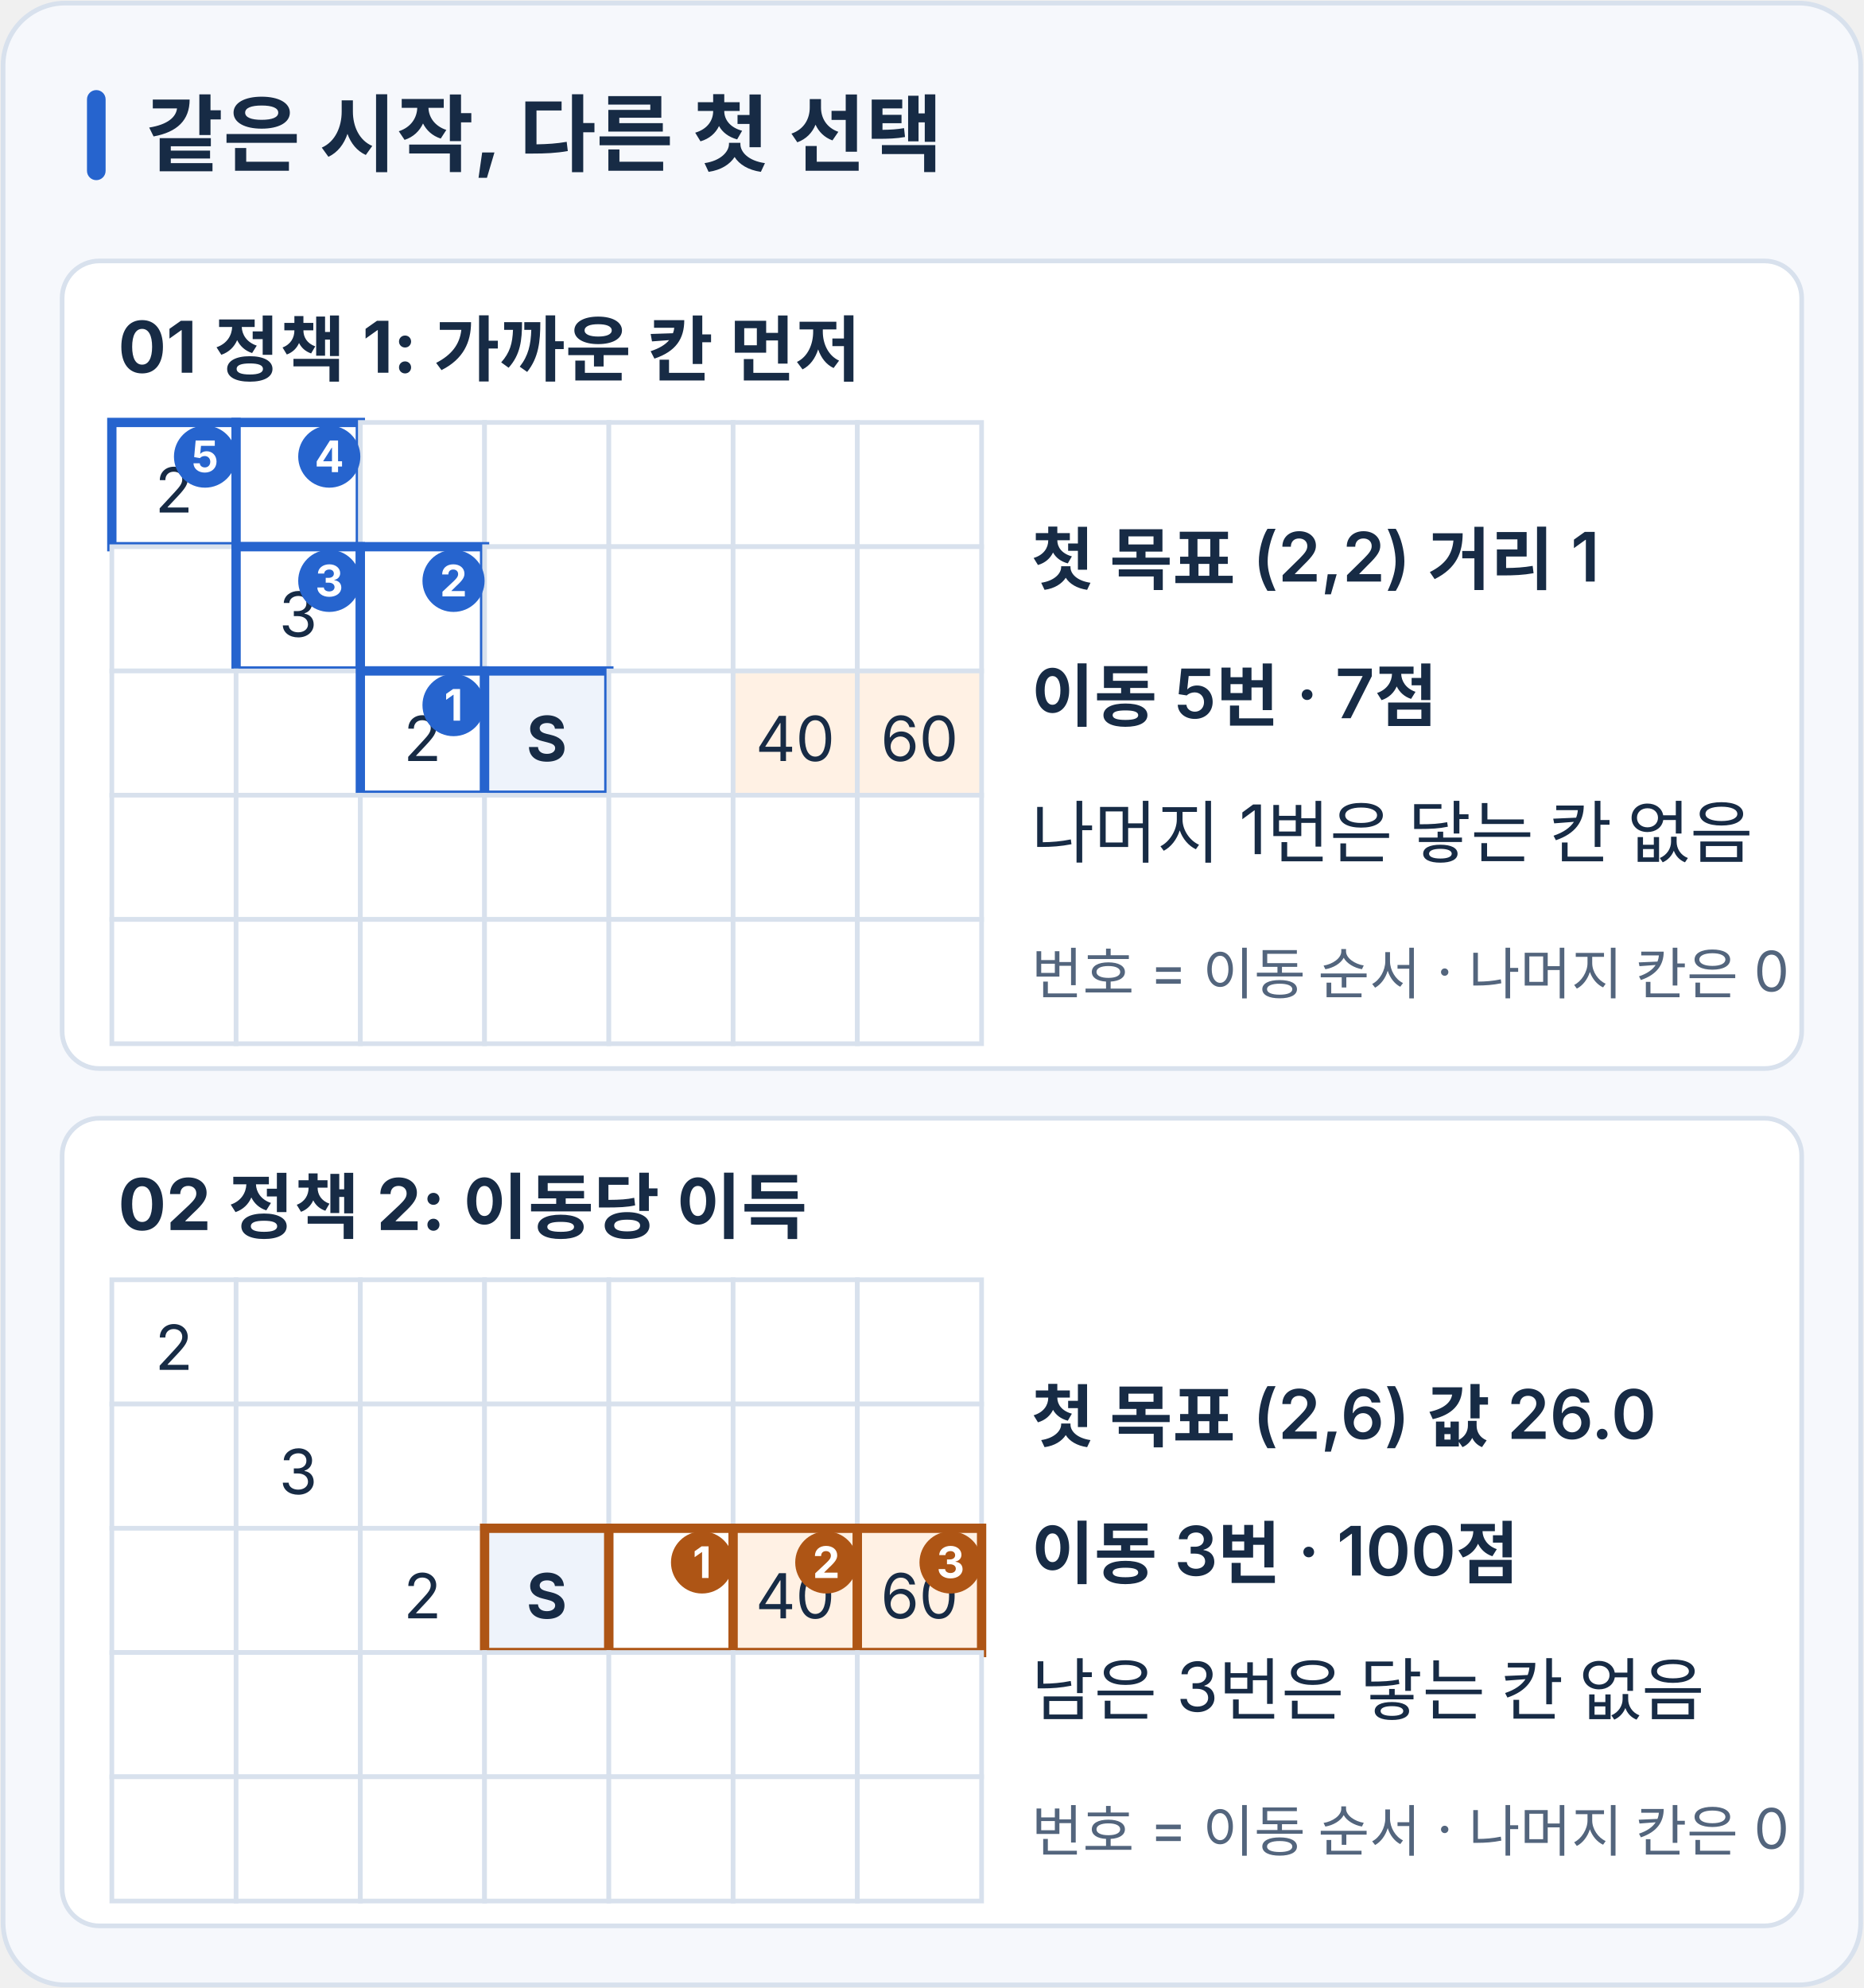
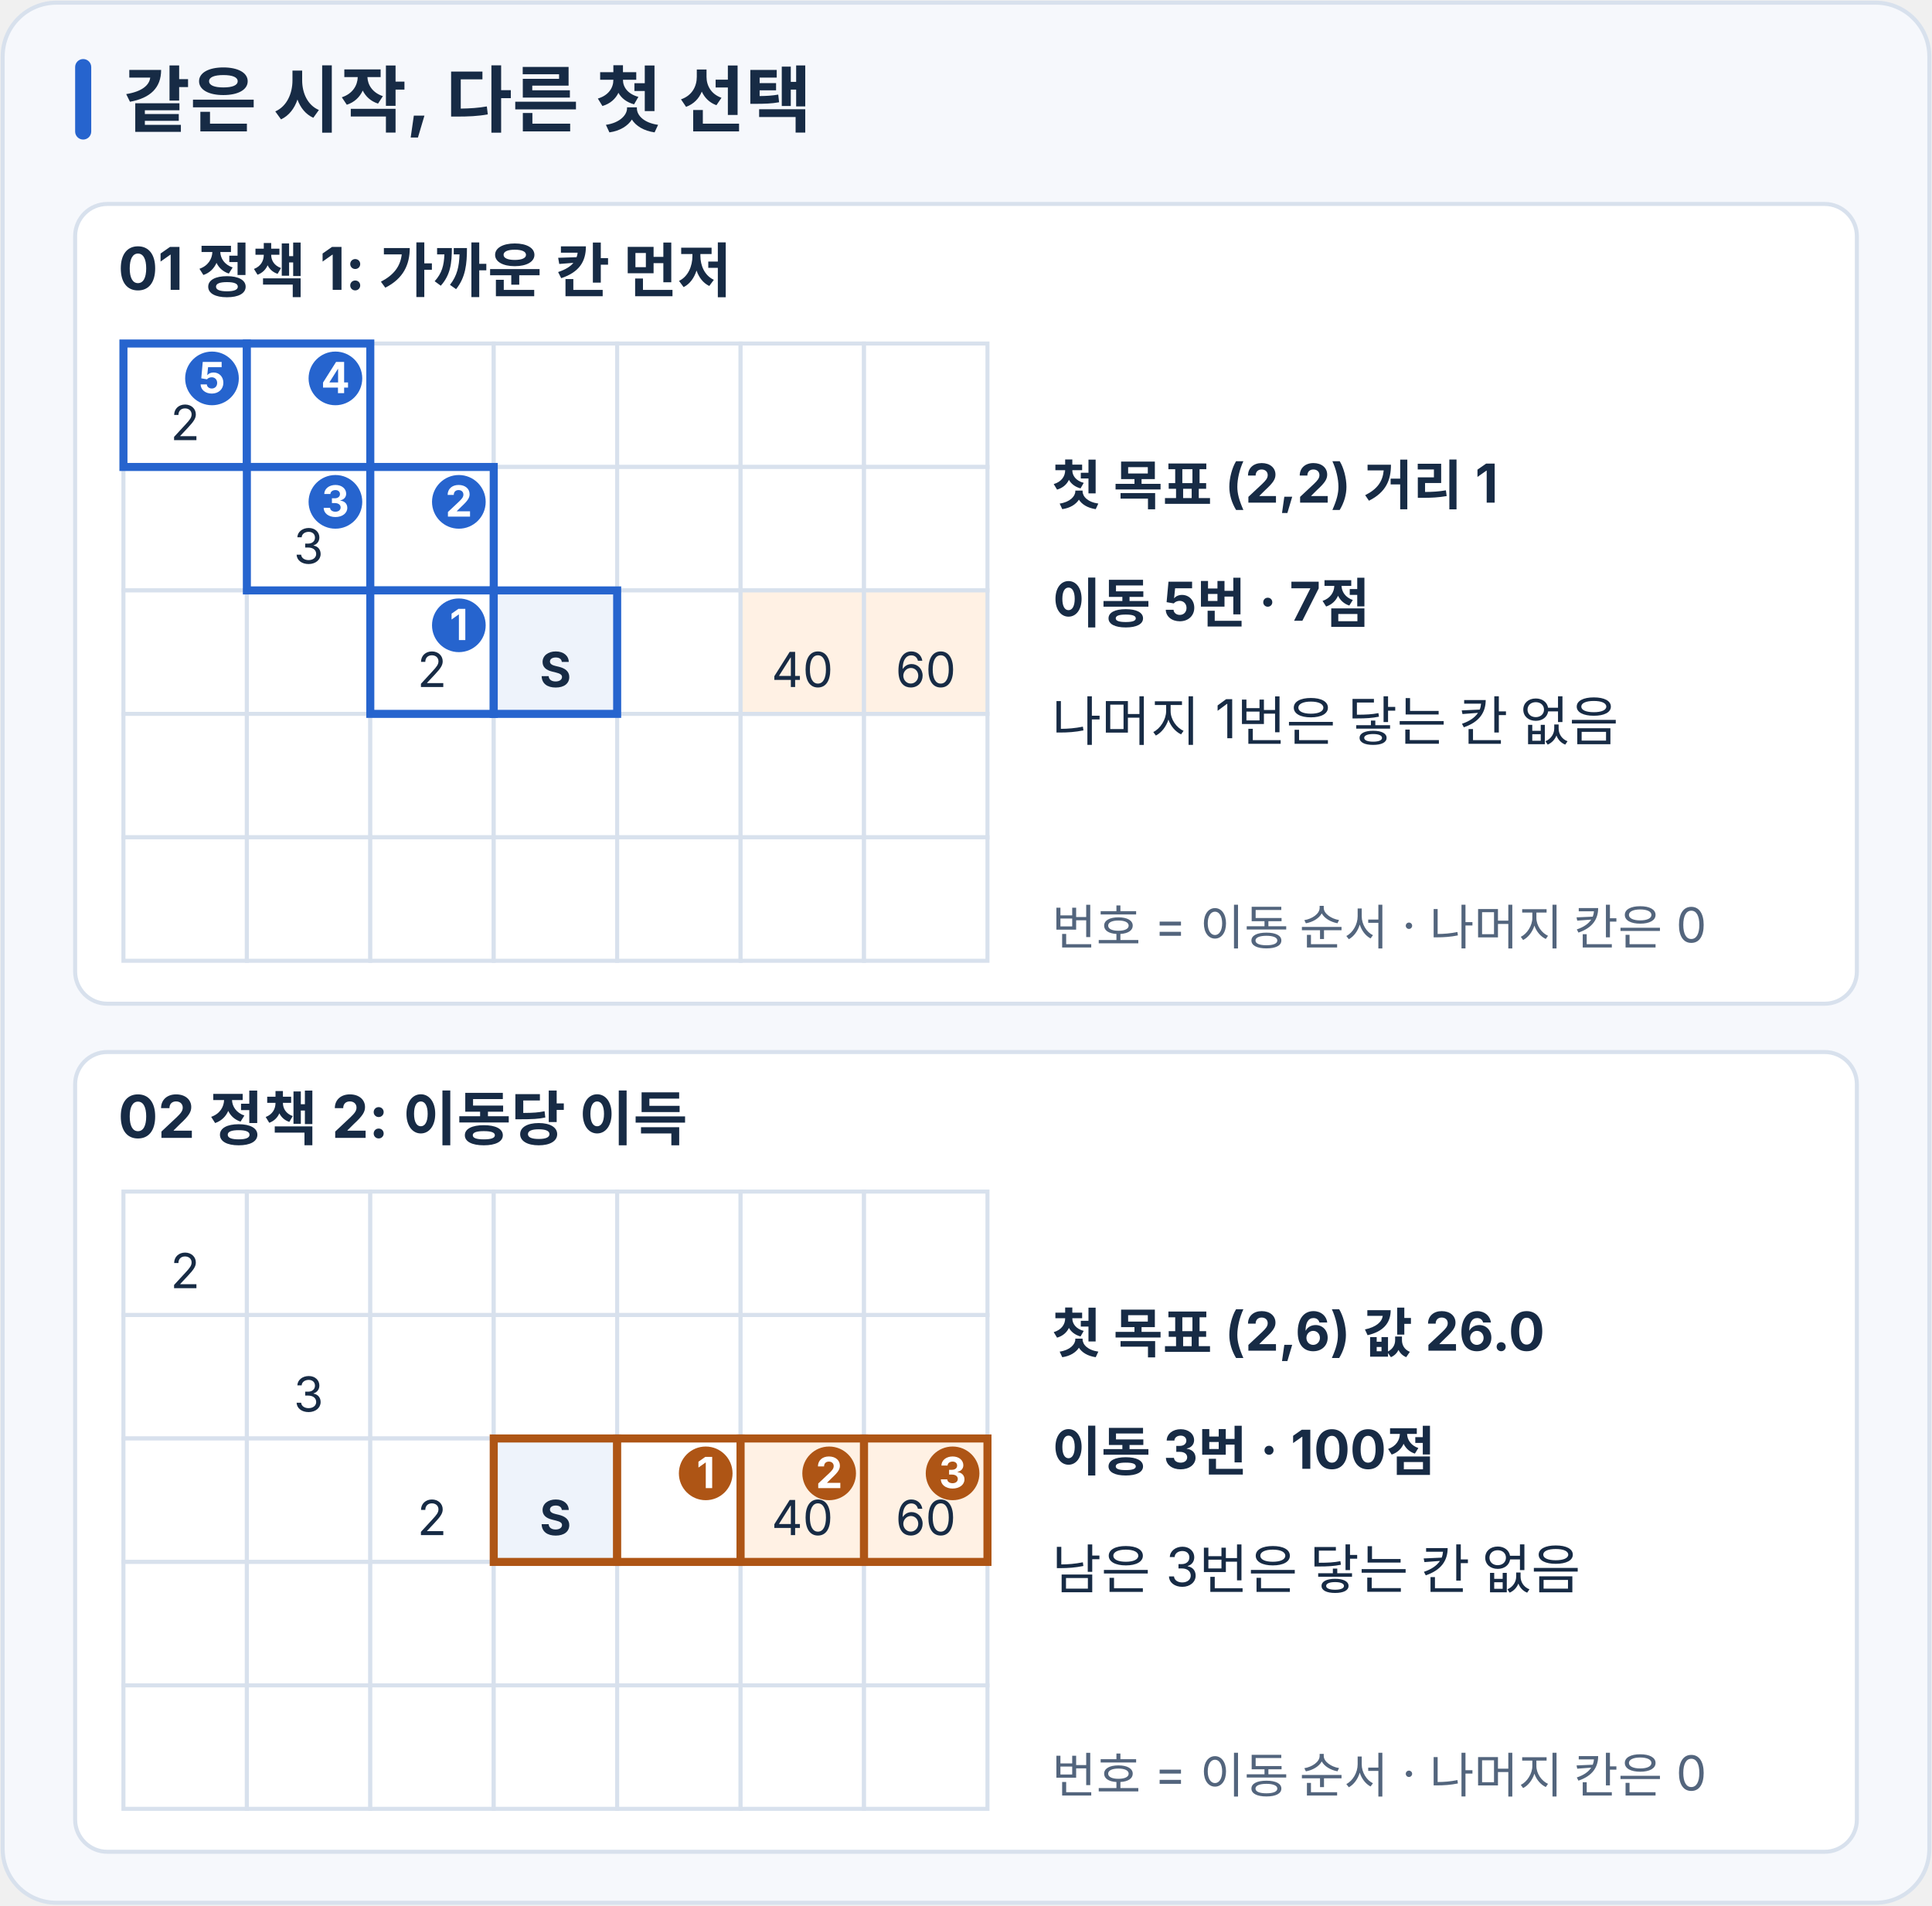
- <svg xmlns="http://www.w3.org/2000/svg" viewBox="0 0 600 640" role="img" aria-labelledby="title desc">
-   <defs>
-     <marker id="arrow" viewBox="0 0 10 10" refX="8" refY="5" markerWidth="5" markerHeight="5" orient="auto">
-       <path d="M1 1 L9 5 L1 9 Z" fill="#2664ce" />
-     </marker>
-     <marker id="arrow-amber" viewBox="0 0 10 10" refX="8" refY="5" markerWidth="5" markerHeight="5" orient="auto">
-       <path d="M1 1 L9 5 L1 9 Z" fill="#ae5515" />
-     </marker>
-     <marker id="arrow-teal" viewBox="0 0 10 10" refX="8" refY="5" markerWidth="5" markerHeight="5" orient="auto">
-       <path d="M1 1 L9 5 L1 9 Z" fill="#147d69" />
-     </marker>
-   </defs>
-   <style>text{font-family:-apple-system,BlinkMacSystemFont,"Apple SD Gothic Neo","Noto Sans KR",sans-serif}*{box-sizing:border-box}</style>
-   <rect x="1" y="1" width="598" height="638" rx="20" fill="#f6f8fc" stroke="#d8e1ed" stroke-width="1.5" />
-   <rect x="28" y="29" width="6" height="29" rx="3" fill="#2664ce" />
-   <text x="47" y="53" font-size="27" fill="#172b45" font-weight="750">같은 시작, 다른 첫 선택</text>
-   <rect x="20" y="84" width="560" height="260" rx="12" fill="#ffffff" stroke="#d8e1ed" stroke-width="1.5" />
-   <text x="38" y="120" font-size="23" fill="#172b45" font-weight="700" text-anchor="start">01  정책 1: 가까운 칸 먼저</text>
-   <rect x="36" y="136" width="40" height="40" fill="#ffffff" stroke="#2664ce" stroke-width="3" />
-   <text x="56.0" y="165.0" font-size="20" fill="#172b45" font-weight="400" text-anchor="middle">2</text>
-   <rect x="76" y="136" width="40" height="40" fill="#ffffff" stroke="#2664ce" stroke-width="3" />
-   <text x="96.0" y="165.0" font-size="20" fill="#172b45" font-weight="400" text-anchor="middle" />
-   <rect x="116" y="136" width="40" height="40" fill="#ffffff" stroke="#d8e1ed" stroke-width="1.5" />
-   <text x="136.0" y="165.0" font-size="20" fill="#172b45" font-weight="400" text-anchor="middle" />
-   <rect x="156" y="136" width="40" height="40" fill="#ffffff" stroke="#d8e1ed" stroke-width="1.5" />
-   <text x="176.0" y="165.0" font-size="20" fill="#172b45" font-weight="400" text-anchor="middle" />
-   <rect x="196" y="136" width="40" height="40" fill="#ffffff" stroke="#d8e1ed" stroke-width="1.5" />
-   <text x="216.0" y="165.0" font-size="20" fill="#172b45" font-weight="400" text-anchor="middle" />
-   <rect x="236" y="136" width="40" height="40" fill="#ffffff" stroke="#d8e1ed" stroke-width="1.5" />
-   <text x="256.0" y="165.0" font-size="20" fill="#172b45" font-weight="400" text-anchor="middle" />
-   <rect x="276" y="136" width="40" height="40" fill="#ffffff" stroke="#d8e1ed" stroke-width="1.5" />
-   <text x="296.0" y="165.0" font-size="20" fill="#172b45" font-weight="400" text-anchor="middle" />
-   <rect x="36" y="176" width="40" height="40" fill="#ffffff" stroke="#d8e1ed" stroke-width="1.5" />
-   <text x="56.0" y="205.0" font-size="20" fill="#172b45" font-weight="400" text-anchor="middle" />
-   <rect x="76" y="176" width="40" height="40" fill="#ffffff" stroke="#2664ce" stroke-width="3" />
-   <text x="96.0" y="205.0" font-size="20" fill="#172b45" font-weight="400" text-anchor="middle">3</text>
-   <rect x="116" y="176" width="40" height="40" fill="#ffffff" stroke="#2664ce" stroke-width="3" />
-   <text x="136.0" y="205.0" font-size="20" fill="#172b45" font-weight="400" text-anchor="middle" />
-   <rect x="156" y="176" width="40" height="40" fill="#ffffff" stroke="#d8e1ed" stroke-width="1.5" />
-   <text x="176.0" y="205.0" font-size="20" fill="#172b45" font-weight="400" text-anchor="middle" />
-   <rect x="196" y="176" width="40" height="40" fill="#ffffff" stroke="#d8e1ed" stroke-width="1.5" />
-   <text x="216.0" y="205.0" font-size="20" fill="#172b45" font-weight="400" text-anchor="middle" />
-   <rect x="236" y="176" width="40" height="40" fill="#ffffff" stroke="#d8e1ed" stroke-width="1.5" />
-   <text x="256.0" y="205.0" font-size="20" fill="#172b45" font-weight="400" text-anchor="middle" />
-   <rect x="276" y="176" width="40" height="40" fill="#ffffff" stroke="#d8e1ed" stroke-width="1.5" />
-   <text x="296.0" y="205.0" font-size="20" fill="#172b45" font-weight="400" text-anchor="middle" />
-   <rect x="36" y="216" width="40" height="40" fill="#ffffff" stroke="#d8e1ed" stroke-width="1.5" />
-   <text x="56.0" y="245.0" font-size="20" fill="#172b45" font-weight="400" text-anchor="middle" />
-   <rect x="76" y="216" width="40" height="40" fill="#ffffff" stroke="#d8e1ed" stroke-width="1.5" />
-   <text x="96.0" y="245.0" font-size="20" fill="#172b45" font-weight="400" text-anchor="middle" />
-   <rect x="116" y="216" width="40" height="40" fill="#ffffff" stroke="#2664ce" stroke-width="3" />
-   <text x="136.0" y="245.0" font-size="20" fill="#172b45" font-weight="400" text-anchor="middle">2</text>
-   <rect x="156" y="216" width="40" height="40" fill="#eef3fb" stroke="#2664ce" stroke-width="3" />
-   <text x="176.0" y="245.0" font-size="20" fill="#172b45" font-weight="700" text-anchor="middle">S</text>
-   <rect x="196" y="216" width="40" height="40" fill="#ffffff" stroke="#d8e1ed" stroke-width="1.5" />
-   <text x="216.0" y="245.0" font-size="20" fill="#172b45" font-weight="400" text-anchor="middle" />
-   <rect x="236" y="216" width="40" height="40" fill="#fff1e4" stroke="#d8e1ed" stroke-width="1.5" />
-   <text x="256.0" y="245.0" font-size="20" fill="#172b45" font-weight="400" text-anchor="middle">40</text>
-   <rect x="276" y="216" width="40" height="40" fill="#fff1e4" stroke="#d8e1ed" stroke-width="1.5" />
-   <text x="296.0" y="245.0" font-size="20" fill="#172b45" font-weight="400" text-anchor="middle">60</text>
-   <rect x="36" y="256" width="40" height="40" fill="#ffffff" stroke="#d8e1ed" stroke-width="1.5" />
-   <text x="56.0" y="285.0" font-size="20" fill="#172b45" font-weight="400" text-anchor="middle" />
-   <rect x="76" y="256" width="40" height="40" fill="#ffffff" stroke="#d8e1ed" stroke-width="1.5" />
-   <text x="96.0" y="285.0" font-size="20" fill="#172b45" font-weight="400" text-anchor="middle" />
-   <rect x="116" y="256" width="40" height="40" fill="#ffffff" stroke="#d8e1ed" stroke-width="1.5" />
-   <text x="136.0" y="285.0" font-size="20" fill="#172b45" font-weight="400" text-anchor="middle" />
-   <rect x="156" y="256" width="40" height="40" fill="#ffffff" stroke="#d8e1ed" stroke-width="1.5" />
-   <text x="176.0" y="285.0" font-size="20" fill="#172b45" font-weight="400" text-anchor="middle" />
-   <rect x="196" y="256" width="40" height="40" fill="#ffffff" stroke="#d8e1ed" stroke-width="1.5" />
-   <text x="216.0" y="285.0" font-size="20" fill="#172b45" font-weight="400" text-anchor="middle" />
-   <rect x="236" y="256" width="40" height="40" fill="#ffffff" stroke="#d8e1ed" stroke-width="1.5" />
-   <text x="256.0" y="285.0" font-size="20" fill="#172b45" font-weight="400" text-anchor="middle" />
-   <rect x="276" y="256" width="40" height="40" fill="#ffffff" stroke="#d8e1ed" stroke-width="1.5" />
-   <text x="296.0" y="285.0" font-size="20" fill="#172b45" font-weight="400" text-anchor="middle" />
-   <rect x="36" y="296" width="40" height="40" fill="#ffffff" stroke="#d8e1ed" stroke-width="1.5" />
-   <text x="56.0" y="325.0" font-size="20" fill="#172b45" font-weight="400" text-anchor="middle" />
-   <rect x="76" y="296" width="40" height="40" fill="#ffffff" stroke="#d8e1ed" stroke-width="1.5" />
-   <text x="96.0" y="325.0" font-size="20" fill="#172b45" font-weight="400" text-anchor="middle" />
-   <rect x="116" y="296" width="40" height="40" fill="#ffffff" stroke="#d8e1ed" stroke-width="1.5" />
-   <text x="136.0" y="325.0" font-size="20" fill="#172b45" font-weight="400" text-anchor="middle" />
-   <rect x="156" y="296" width="40" height="40" fill="#ffffff" stroke="#d8e1ed" stroke-width="1.5" />
-   <text x="176.0" y="325.0" font-size="20" fill="#172b45" font-weight="400" text-anchor="middle" />
-   <rect x="196" y="296" width="40" height="40" fill="#ffffff" stroke="#d8e1ed" stroke-width="1.5" />
-   <text x="216.0" y="325.0" font-size="20" fill="#172b45" font-weight="400" text-anchor="middle" />
-   <rect x="236" y="296" width="40" height="40" fill="#ffffff" stroke="#d8e1ed" stroke-width="1.5" />
-   <text x="256.0" y="325.0" font-size="20" fill="#172b45" font-weight="400" text-anchor="middle" />
-   <rect x="276" y="296" width="40" height="40" fill="#ffffff" stroke="#d8e1ed" stroke-width="1.5" />
-   <text x="296.0" y="325.0" font-size="20" fill="#172b45" font-weight="400" text-anchor="middle" />
-   <circle cx="146" cy="227" r="10" fill="#2664ce" />
-   <text x="146" y="232" font-size="14" fill="#ffffff" font-weight="700" text-anchor="middle">1</text>
-   <circle cx="146" cy="187" r="10" fill="#2664ce" />
-   <text x="146" y="192" font-size="14" fill="#ffffff" font-weight="700" text-anchor="middle">2</text>
-   <circle cx="106" cy="187" r="10" fill="#2664ce" />
-   <text x="106" y="192" font-size="14" fill="#ffffff" font-weight="700" text-anchor="middle">3</text>
-   <circle cx="106" cy="147" r="10" fill="#2664ce" />
-   <text x="106" y="152" font-size="14" fill="#ffffff" font-weight="700" text-anchor="middle">4</text>
-   <circle cx="66" cy="147" r="10" fill="#2664ce" />
-   <text x="66" y="152" font-size="14" fill="#ffffff" font-weight="700" text-anchor="middle">5</text>
-   <text x="332" y="188" font-size="22" fill="#172b45" font-weight="600" text-anchor="start">첫 목표 (2,2) 거리 1</text>
-   <text x="332" y="232" font-size="22" fill="#172b45" font-weight="600" text-anchor="start">이동 5번 · 7점</text>
-   <text x="332" y="276" font-size="22" fill="#172b45" font-weight="400" text-anchor="start">나머지 1번은 닿는 칸 없음</text>
-   <text x="332" y="320" font-size="18" fill="#53657d" font-weight="400" text-anchor="start">번호 = 이동 순서 · 나머지 칸은 0</text>
-   <rect x="20" y="360" width="560" height="260" rx="12" fill="#ffffff" stroke="#d8e1ed" stroke-width="1.5" />
-   <text x="38" y="396" font-size="23" fill="#172b45" font-weight="700" text-anchor="start">02  정책 2: 이동당 이득</text>
-   <rect x="36" y="412" width="40" height="40" fill="#ffffff" stroke="#d8e1ed" stroke-width="1.5" />
-   <text x="56.0" y="441.0" font-size="20" fill="#172b45" font-weight="400" text-anchor="middle">2</text>
-   <rect x="76" y="412" width="40" height="40" fill="#ffffff" stroke="#d8e1ed" stroke-width="1.5" />
-   <text x="96.0" y="441.0" font-size="20" fill="#172b45" font-weight="400" text-anchor="middle" />
-   <rect x="116" y="412" width="40" height="40" fill="#ffffff" stroke="#d8e1ed" stroke-width="1.5" />
-   <text x="136.0" y="441.0" font-size="20" fill="#172b45" font-weight="400" text-anchor="middle" />
-   <rect x="156" y="412" width="40" height="40" fill="#ffffff" stroke="#d8e1ed" stroke-width="1.5" />
-   <text x="176.0" y="441.0" font-size="20" fill="#172b45" font-weight="400" text-anchor="middle" />
-   <rect x="196" y="412" width="40" height="40" fill="#ffffff" stroke="#d8e1ed" stroke-width="1.5" />
-   <text x="216.0" y="441.0" font-size="20" fill="#172b45" font-weight="400" text-anchor="middle" />
-   <rect x="236" y="412" width="40" height="40" fill="#ffffff" stroke="#d8e1ed" stroke-width="1.5" />
-   <text x="256.0" y="441.0" font-size="20" fill="#172b45" font-weight="400" text-anchor="middle" />
-   <rect x="276" y="412" width="40" height="40" fill="#ffffff" stroke="#d8e1ed" stroke-width="1.5" />
-   <text x="296.0" y="441.0" font-size="20" fill="#172b45" font-weight="400" text-anchor="middle" />
-   <rect x="36" y="452" width="40" height="40" fill="#ffffff" stroke="#d8e1ed" stroke-width="1.5" />
-   <text x="56.0" y="481.0" font-size="20" fill="#172b45" font-weight="400" text-anchor="middle" />
-   <rect x="76" y="452" width="40" height="40" fill="#ffffff" stroke="#d8e1ed" stroke-width="1.5" />
-   <text x="96.0" y="481.0" font-size="20" fill="#172b45" font-weight="400" text-anchor="middle">3</text>
-   <rect x="116" y="452" width="40" height="40" fill="#ffffff" stroke="#d8e1ed" stroke-width="1.5" />
-   <text x="136.0" y="481.0" font-size="20" fill="#172b45" font-weight="400" text-anchor="middle" />
-   <rect x="156" y="452" width="40" height="40" fill="#ffffff" stroke="#d8e1ed" stroke-width="1.5" />
-   <text x="176.0" y="481.0" font-size="20" fill="#172b45" font-weight="400" text-anchor="middle" />
-   <rect x="196" y="452" width="40" height="40" fill="#ffffff" stroke="#d8e1ed" stroke-width="1.5" />
-   <text x="216.0" y="481.0" font-size="20" fill="#172b45" font-weight="400" text-anchor="middle" />
-   <rect x="236" y="452" width="40" height="40" fill="#ffffff" stroke="#d8e1ed" stroke-width="1.5" />
-   <text x="256.0" y="481.0" font-size="20" fill="#172b45" font-weight="400" text-anchor="middle" />
-   <rect x="276" y="452" width="40" height="40" fill="#ffffff" stroke="#d8e1ed" stroke-width="1.5" />
-   <text x="296.0" y="481.0" font-size="20" fill="#172b45" font-weight="400" text-anchor="middle" />
-   <rect x="36" y="492" width="40" height="40" fill="#ffffff" stroke="#d8e1ed" stroke-width="1.5" />
-   <text x="56.0" y="521.0" font-size="20" fill="#172b45" font-weight="400" text-anchor="middle" />
-   <rect x="76" y="492" width="40" height="40" fill="#ffffff" stroke="#d8e1ed" stroke-width="1.5" />
-   <text x="96.0" y="521.0" font-size="20" fill="#172b45" font-weight="400" text-anchor="middle" />
-   <rect x="116" y="492" width="40" height="40" fill="#ffffff" stroke="#d8e1ed" stroke-width="1.5" />
-   <text x="136.0" y="521.0" font-size="20" fill="#172b45" font-weight="400" text-anchor="middle">2</text>
-   <rect x="156" y="492" width="40" height="40" fill="#eef3fb" stroke="#ae5515" stroke-width="3" />
-   <text x="176.0" y="521.0" font-size="20" fill="#172b45" font-weight="700" text-anchor="middle">S</text>
-   <rect x="196" y="492" width="40" height="40" fill="#ffffff" stroke="#ae5515" stroke-width="3" />
-   <text x="216.0" y="521.0" font-size="20" fill="#172b45" font-weight="400" text-anchor="middle" />
-   <rect x="236" y="492" width="40" height="40" fill="#fff1e4" stroke="#ae5515" stroke-width="3" />
-   <text x="256.0" y="521.0" font-size="20" fill="#172b45" font-weight="400" text-anchor="middle">40</text>
-   <rect x="276" y="492" width="40" height="40" fill="#fff1e4" stroke="#ae5515" stroke-width="3" />
-   <text x="296.0" y="521.0" font-size="20" fill="#172b45" font-weight="400" text-anchor="middle">60</text>
-   <rect x="36" y="532" width="40" height="40" fill="#ffffff" stroke="#d8e1ed" stroke-width="1.5" />
-   <text x="56.0" y="561.0" font-size="20" fill="#172b45" font-weight="400" text-anchor="middle" />
-   <rect x="76" y="532" width="40" height="40" fill="#ffffff" stroke="#d8e1ed" stroke-width="1.5" />
-   <text x="96.0" y="561.0" font-size="20" fill="#172b45" font-weight="400" text-anchor="middle" />
-   <rect x="116" y="532" width="40" height="40" fill="#ffffff" stroke="#d8e1ed" stroke-width="1.5" />
-   <text x="136.0" y="561.0" font-size="20" fill="#172b45" font-weight="400" text-anchor="middle" />
-   <rect x="156" y="532" width="40" height="40" fill="#ffffff" stroke="#d8e1ed" stroke-width="1.5" />
-   <text x="176.0" y="561.0" font-size="20" fill="#172b45" font-weight="400" text-anchor="middle" />
-   <rect x="196" y="532" width="40" height="40" fill="#ffffff" stroke="#d8e1ed" stroke-width="1.5" />
-   <text x="216.0" y="561.0" font-size="20" fill="#172b45" font-weight="400" text-anchor="middle" />
-   <rect x="236" y="532" width="40" height="40" fill="#ffffff" stroke="#d8e1ed" stroke-width="1.5" />
-   <text x="256.0" y="561.0" font-size="20" fill="#172b45" font-weight="400" text-anchor="middle" />
-   <rect x="276" y="532" width="40" height="40" fill="#ffffff" stroke="#d8e1ed" stroke-width="1.5" />
-   <text x="296.0" y="561.0" font-size="20" fill="#172b45" font-weight="400" text-anchor="middle" />
-   <rect x="36" y="572" width="40" height="40" fill="#ffffff" stroke="#d8e1ed" stroke-width="1.5" />
-   <text x="56.0" y="601.0" font-size="20" fill="#172b45" font-weight="400" text-anchor="middle" />
-   <rect x="76" y="572" width="40" height="40" fill="#ffffff" stroke="#d8e1ed" stroke-width="1.5" />
-   <text x="96.0" y="601.0" font-size="20" fill="#172b45" font-weight="400" text-anchor="middle" />
-   <rect x="116" y="572" width="40" height="40" fill="#ffffff" stroke="#d8e1ed" stroke-width="1.5" />
-   <text x="136.0" y="601.0" font-size="20" fill="#172b45" font-weight="400" text-anchor="middle" />
-   <rect x="156" y="572" width="40" height="40" fill="#ffffff" stroke="#d8e1ed" stroke-width="1.5" />
-   <text x="176.0" y="601.0" font-size="20" fill="#172b45" font-weight="400" text-anchor="middle" />
-   <rect x="196" y="572" width="40" height="40" fill="#ffffff" stroke="#d8e1ed" stroke-width="1.5" />
-   <text x="216.0" y="601.0" font-size="20" fill="#172b45" font-weight="400" text-anchor="middle" />
-   <rect x="236" y="572" width="40" height="40" fill="#ffffff" stroke="#d8e1ed" stroke-width="1.5" />
-   <text x="256.0" y="601.0" font-size="20" fill="#172b45" font-weight="400" text-anchor="middle" />
-   <rect x="276" y="572" width="40" height="40" fill="#ffffff" stroke="#d8e1ed" stroke-width="1.5" />
-   <text x="296.0" y="601.0" font-size="20" fill="#172b45" font-weight="400" text-anchor="middle" />
-   <circle cx="226" cy="503" r="10" fill="#ae5515" />
-   <text x="226" y="508" font-size="14" fill="#ffffff" font-weight="700" text-anchor="middle">1</text>
-   <circle cx="266" cy="503" r="10" fill="#ae5515" />
-   <text x="266" y="508" font-size="14" fill="#ffffff" font-weight="700" text-anchor="middle">2</text>
-   <circle cx="306" cy="503" r="10" fill="#ae5515" />
-   <text x="306" y="508" font-size="14" fill="#ffffff" font-weight="700" text-anchor="middle">3</text>
-   <text x="332" y="464" font-size="22" fill="#172b45" font-weight="600" text-anchor="start">첫 목표 (2,6) 값 26.0</text>
-   <text x="332" y="508" font-size="22" fill="#172b45" font-weight="600" text-anchor="start">이동 3번 · 100점</text>
-   <text x="332" y="552" font-size="22" fill="#172b45" font-weight="400" text-anchor="start">남은 3번은 닿는 칸 없음</text>
-   <text x="332" y="596" font-size="18" fill="#53657d" font-weight="400" text-anchor="start">번호 = 이동 순서 · 나머지 칸은 0</text>
+ <svg xmlns="http://www.w3.org/2000/svg" viewBox="0 0 720 710" role="img" aria-labelledby="title desc">
+   <style>text{font-family:-apple-system,BlinkMacSystemFont,"Apple SD Gothic Neo","Noto Sans KR",sans-serif}</style>
+   <rect x="1" y="1" width="718" height="708" rx="20" fill="#f6f8fc" stroke="#d8e1ed" stroke-width="1.5" />
+   <rect x="28" y="22" width="6" height="30" rx="3" fill="#2664ce" />
+   <text x="46" y="47" font-size="27" fill="#172b45" font-weight="750">같은 시작, 다른 첫 선택</text>
+   <rect x="28" y="76" width="664" height="298" rx="12" fill="#fff" stroke="#d8e1ed" stroke-width="1.5" />
+   <text x="44" y="108" font-size="22" fill="#172b45" font-weight="700">01  정책 1: 가까운 칸 먼저</text>
+   <rect x="138" y="128" width="46" height="46" fill="#fff" stroke="#d8e1ed" stroke-width="1.5" />
+   <rect x="184" y="128" width="46" height="46" fill="#fff" stroke="#d8e1ed" stroke-width="1.5" />
+   <rect x="230" y="128" width="46" height="46" fill="#fff" stroke="#d8e1ed" stroke-width="1.5" />
+   <rect x="276" y="128" width="46" height="46" fill="#fff" stroke="#d8e1ed" stroke-width="1.5" />
+   <rect x="322" y="128" width="46" height="46" fill="#fff" stroke="#d8e1ed" stroke-width="1.5" />
+   <rect x="46" y="174" width="46" height="46" fill="#fff" stroke="#d8e1ed" stroke-width="1.5" />
+   <rect x="184" y="174" width="46" height="46" fill="#fff" stroke="#d8e1ed" stroke-width="1.5" />
+   <rect x="230" y="174" width="46" height="46" fill="#fff" stroke="#d8e1ed" stroke-width="1.5" />
+   <rect x="276" y="174" width="46" height="46" fill="#fff" stroke="#d8e1ed" stroke-width="1.5" />
+   <rect x="322" y="174" width="46" height="46" fill="#fff" stroke="#d8e1ed" stroke-width="1.5" />
+   <rect x="46" y="220" width="46" height="46" fill="#fff" stroke="#d8e1ed" stroke-width="1.5" />
+   <rect x="92" y="220" width="46" height="46" fill="#fff" stroke="#d8e1ed" stroke-width="1.5" />
+   <rect x="230" y="220" width="46" height="46" fill="#fff" stroke="#d8e1ed" stroke-width="1.5" />
+   <rect x="46" y="266" width="46" height="46" fill="#fff" stroke="#d8e1ed" stroke-width="1.5" />
+   <rect x="92" y="266" width="46" height="46" fill="#fff" stroke="#d8e1ed" stroke-width="1.5" />
+   <rect x="138" y="266" width="46" height="46" fill="#fff" stroke="#d8e1ed" stroke-width="1.5" />
+   <rect x="184" y="266" width="46" height="46" fill="#fff" stroke="#d8e1ed" stroke-width="1.5" />
+   <rect x="230" y="266" width="46" height="46" fill="#fff" stroke="#d8e1ed" stroke-width="1.5" />
+   <rect x="276" y="266" width="46" height="46" fill="#fff" stroke="#d8e1ed" stroke-width="1.5" />
+   <rect x="322" y="266" width="46" height="46" fill="#fff" stroke="#d8e1ed" stroke-width="1.5" />
+   <rect x="46" y="312" width="46" height="46" fill="#fff" stroke="#d8e1ed" stroke-width="1.5" />
+   <rect x="92" y="312" width="46" height="46" fill="#fff" stroke="#d8e1ed" stroke-width="1.5" />
+   <rect x="138" y="312" width="46" height="46" fill="#fff" stroke="#d8e1ed" stroke-width="1.5" />
+   <rect x="184" y="312" width="46" height="46" fill="#fff" stroke="#d8e1ed" stroke-width="1.5" />
+   <rect x="230" y="312" width="46" height="46" fill="#fff" stroke="#d8e1ed" stroke-width="1.5" />
+   <rect x="276" y="312" width="46" height="46" fill="#fff" stroke="#d8e1ed" stroke-width="1.5" />
+   <rect x="322" y="312" width="46" height="46" fill="#fff" stroke="#d8e1ed" stroke-width="1.5" />
+   <rect x="46" y="128" width="46" height="46" fill="#fff" stroke="#2664ce" stroke-width="3" />
+   <rect x="92" y="128" width="46" height="46" fill="#fff" stroke="#2664ce" stroke-width="3" />
+   <rect x="92" y="174" width="46" height="46" fill="#fff" stroke="#2664ce" stroke-width="3" />
+   <rect x="138" y="174" width="46" height="46" fill="#fff" stroke="#2664ce" stroke-width="3" />
+   <rect x="138" y="220" width="46" height="46" fill="#fff" stroke="#2664ce" stroke-width="3" />
+   <rect x="184" y="220" width="46" height="46" fill="#eef3fb" stroke="#2664ce" stroke-width="3" />
+   <rect x="276" y="220" width="46" height="46" fill="#fff1e4" stroke="#d8e1ed" stroke-width="1.5" />
+   <rect x="322" y="220" width="46" height="46" fill="#fff1e4" stroke="#d8e1ed" stroke-width="1.5" />
+   <text x="69" y="164" font-size="18" fill="#172b45" font-weight="400" text-anchor="middle">2</text>
+   <text x="115" y="210" font-size="18" fill="#172b45" font-weight="400" text-anchor="middle">3</text>
+   <text x="161" y="256" font-size="18" fill="#172b45" font-weight="400" text-anchor="middle">2</text>
+   <text x="299" y="256" font-size="18" fill="#172b45" font-weight="400" text-anchor="middle">40</text>
+   <text x="345" y="256" font-size="18" fill="#172b45" font-weight="400" text-anchor="middle">60</text>
+   <text x="207" y="256" font-size="18" fill="#172b45" font-weight="700" text-anchor="middle">S</text>
+   <circle cx="171" cy="233" r="10" fill="#2664ce" />
+   <text x="171" y="238.5" font-size="16" fill="#fff" font-weight="700" text-anchor="middle">1</text>
+   <circle cx="171" cy="187" r="10" fill="#2664ce" />
+   <text x="171" y="192.5" font-size="16" fill="#fff" font-weight="700" text-anchor="middle">2</text>
+   <circle cx="125" cy="187" r="10" fill="#2664ce" />
+   <text x="125" y="192.5" font-size="16" fill="#fff" font-weight="700" text-anchor="middle">3</text>
+   <circle cx="125" cy="141" r="10" fill="#2664ce" />
+   <text x="125" y="146.5" font-size="16" fill="#fff" font-weight="700" text-anchor="middle">4</text>
+   <circle cx="79" cy="141" r="10" fill="#2664ce" />
+   <text x="79" y="146.5" font-size="16" fill="#fff" font-weight="700" text-anchor="middle">5</text>
+   <text x="392" y="188" font-size="20" fill="#172b45" font-weight="700">첫 목표 (2,2) 거리 1</text>
+   <text x="392" y="232" font-size="20" fill="#172b45" font-weight="700">이동 5번 · 7점</text>
+   <text x="392" y="276" font-size="20" fill="#172b45" font-weight="400">나머지 1번은 닿는 칸 없음</text>
+   <text x="392" y="352" font-size="18" fill="#53657d">번호 = 이동 순서 · 나머지 칸은 0</text>
+   <rect x="28" y="392" width="664" height="298" rx="12" fill="#fff" stroke="#d8e1ed" stroke-width="1.5" />
+   <text x="44" y="424" font-size="22" fill="#172b45" font-weight="700">02  정책 2: 이동당 이득</text>
+   <rect x="46" y="444" width="46" height="46" fill="#fff" stroke="#d8e1ed" stroke-width="1.5" />
+   <rect x="92" y="444" width="46" height="46" fill="#fff" stroke="#d8e1ed" stroke-width="1.5" />
+   <rect x="138" y="444" width="46" height="46" fill="#fff" stroke="#d8e1ed" stroke-width="1.5" />
+   <rect x="184" y="444" width="46" height="46" fill="#fff" stroke="#d8e1ed" stroke-width="1.5" />
+   <rect x="230" y="444" width="46" height="46" fill="#fff" stroke="#d8e1ed" stroke-width="1.5" />
+   <rect x="276" y="444" width="46" height="46" fill="#fff" stroke="#d8e1ed" stroke-width="1.5" />
+   <rect x="322" y="444" width="46" height="46" fill="#fff" stroke="#d8e1ed" stroke-width="1.5" />
+   <rect x="46" y="490" width="46" height="46" fill="#fff" stroke="#d8e1ed" stroke-width="1.5" />
+   <rect x="92" y="490" width="46" height="46" fill="#fff" stroke="#d8e1ed" stroke-width="1.5" />
+   <rect x="138" y="490" width="46" height="46" fill="#fff" stroke="#d8e1ed" stroke-width="1.5" />
+   <rect x="184" y="490" width="46" height="46" fill="#fff" stroke="#d8e1ed" stroke-width="1.5" />
+   <rect x="230" y="490" width="46" height="46" fill="#fff" stroke="#d8e1ed" stroke-width="1.5" />
+   <rect x="276" y="490" width="46" height="46" fill="#fff" stroke="#d8e1ed" stroke-width="1.5" />
+   <rect x="322" y="490" width="46" height="46" fill="#fff" stroke="#d8e1ed" stroke-width="1.5" />
+   <rect x="46" y="536" width="46" height="46" fill="#fff" stroke="#d8e1ed" stroke-width="1.5" />
+   <rect x="92" y="536" width="46" height="46" fill="#fff" stroke="#d8e1ed" stroke-width="1.5" />
+   <rect x="138" y="536" width="46" height="46" fill="#fff" stroke="#d8e1ed" stroke-width="1.5" />
+   <rect x="46" y="582" width="46" height="46" fill="#fff" stroke="#d8e1ed" stroke-width="1.5" />
+   <rect x="92" y="582" width="46" height="46" fill="#fff" stroke="#d8e1ed" stroke-width="1.5" />
+   <rect x="138" y="582" width="46" height="46" fill="#fff" stroke="#d8e1ed" stroke-width="1.5" />
+   <rect x="184" y="582" width="46" height="46" fill="#fff" stroke="#d8e1ed" stroke-width="1.5" />
+   <rect x="230" y="582" width="46" height="46" fill="#fff" stroke="#d8e1ed" stroke-width="1.5" />
+   <rect x="276" y="582" width="46" height="46" fill="#fff" stroke="#d8e1ed" stroke-width="1.5" />
+   <rect x="322" y="582" width="46" height="46" fill="#fff" stroke="#d8e1ed" stroke-width="1.5" />
+   <rect x="46" y="628" width="46" height="46" fill="#fff" stroke="#d8e1ed" stroke-width="1.5" />
+   <rect x="92" y="628" width="46" height="46" fill="#fff" stroke="#d8e1ed" stroke-width="1.5" />
+   <rect x="138" y="628" width="46" height="46" fill="#fff" stroke="#d8e1ed" stroke-width="1.5" />
+   <rect x="184" y="628" width="46" height="46" fill="#fff" stroke="#d8e1ed" stroke-width="1.5" />
+   <rect x="230" y="628" width="46" height="46" fill="#fff" stroke="#d8e1ed" stroke-width="1.5" />
+   <rect x="276" y="628" width="46" height="46" fill="#fff" stroke="#d8e1ed" stroke-width="1.5" />
+   <rect x="322" y="628" width="46" height="46" fill="#fff" stroke="#d8e1ed" stroke-width="1.5" />
+   <rect x="184" y="536" width="46" height="46" fill="#eef3fb" stroke="#ae5515" stroke-width="3" />
+   <rect x="230" y="536" width="46" height="46" fill="#fff" stroke="#ae5515" stroke-width="3" />
+   <rect x="276" y="536" width="46" height="46" fill="#fff1e4" stroke="#ae5515" stroke-width="3" />
+   <rect x="322" y="536" width="46" height="46" fill="#fff1e4" stroke="#ae5515" stroke-width="3" />
+   <text x="69" y="480" font-size="18" fill="#172b45" font-weight="400" text-anchor="middle">2</text>
+   <text x="115" y="526" font-size="18" fill="#172b45" font-weight="400" text-anchor="middle">3</text>
+   <text x="161" y="572" font-size="18" fill="#172b45" font-weight="400" text-anchor="middle">2</text>
+   <text x="299" y="572" font-size="18" fill="#172b45" font-weight="400" text-anchor="middle">40</text>
+   <text x="345" y="572" font-size="18" fill="#172b45" font-weight="400" text-anchor="middle">60</text>
+   <text x="207" y="572" font-size="18" fill="#172b45" font-weight="700" text-anchor="middle">S</text>
+   <circle cx="263" cy="549" r="10" fill="#ae5515" />
+   <text x="263" y="554.5" font-size="16" fill="#fff" font-weight="700" text-anchor="middle">1</text>
+   <circle cx="309" cy="549" r="10" fill="#ae5515" />
+   <text x="309" y="554.5" font-size="16" fill="#fff" font-weight="700" text-anchor="middle">2</text>
+   <circle cx="355" cy="549" r="10" fill="#ae5515" />
+   <text x="355" y="554.5" font-size="16" fill="#fff" font-weight="700" text-anchor="middle">3</text>
+   <text x="392" y="504" font-size="20" fill="#172b45" font-weight="700">첫 목표 (2,6) 값 26.0</text>
+   <text x="392" y="548" font-size="20" fill="#172b45" font-weight="700">이동 3번 · 100점</text>
+   <text x="392" y="592" font-size="20" fill="#172b45" font-weight="400">남은 3번은 닿는 칸 없음</text>
+   <text x="392" y="668" font-size="18" fill="#53657d">번호 = 이동 순서 · 나머지 칸은 0</text>
</svg>
